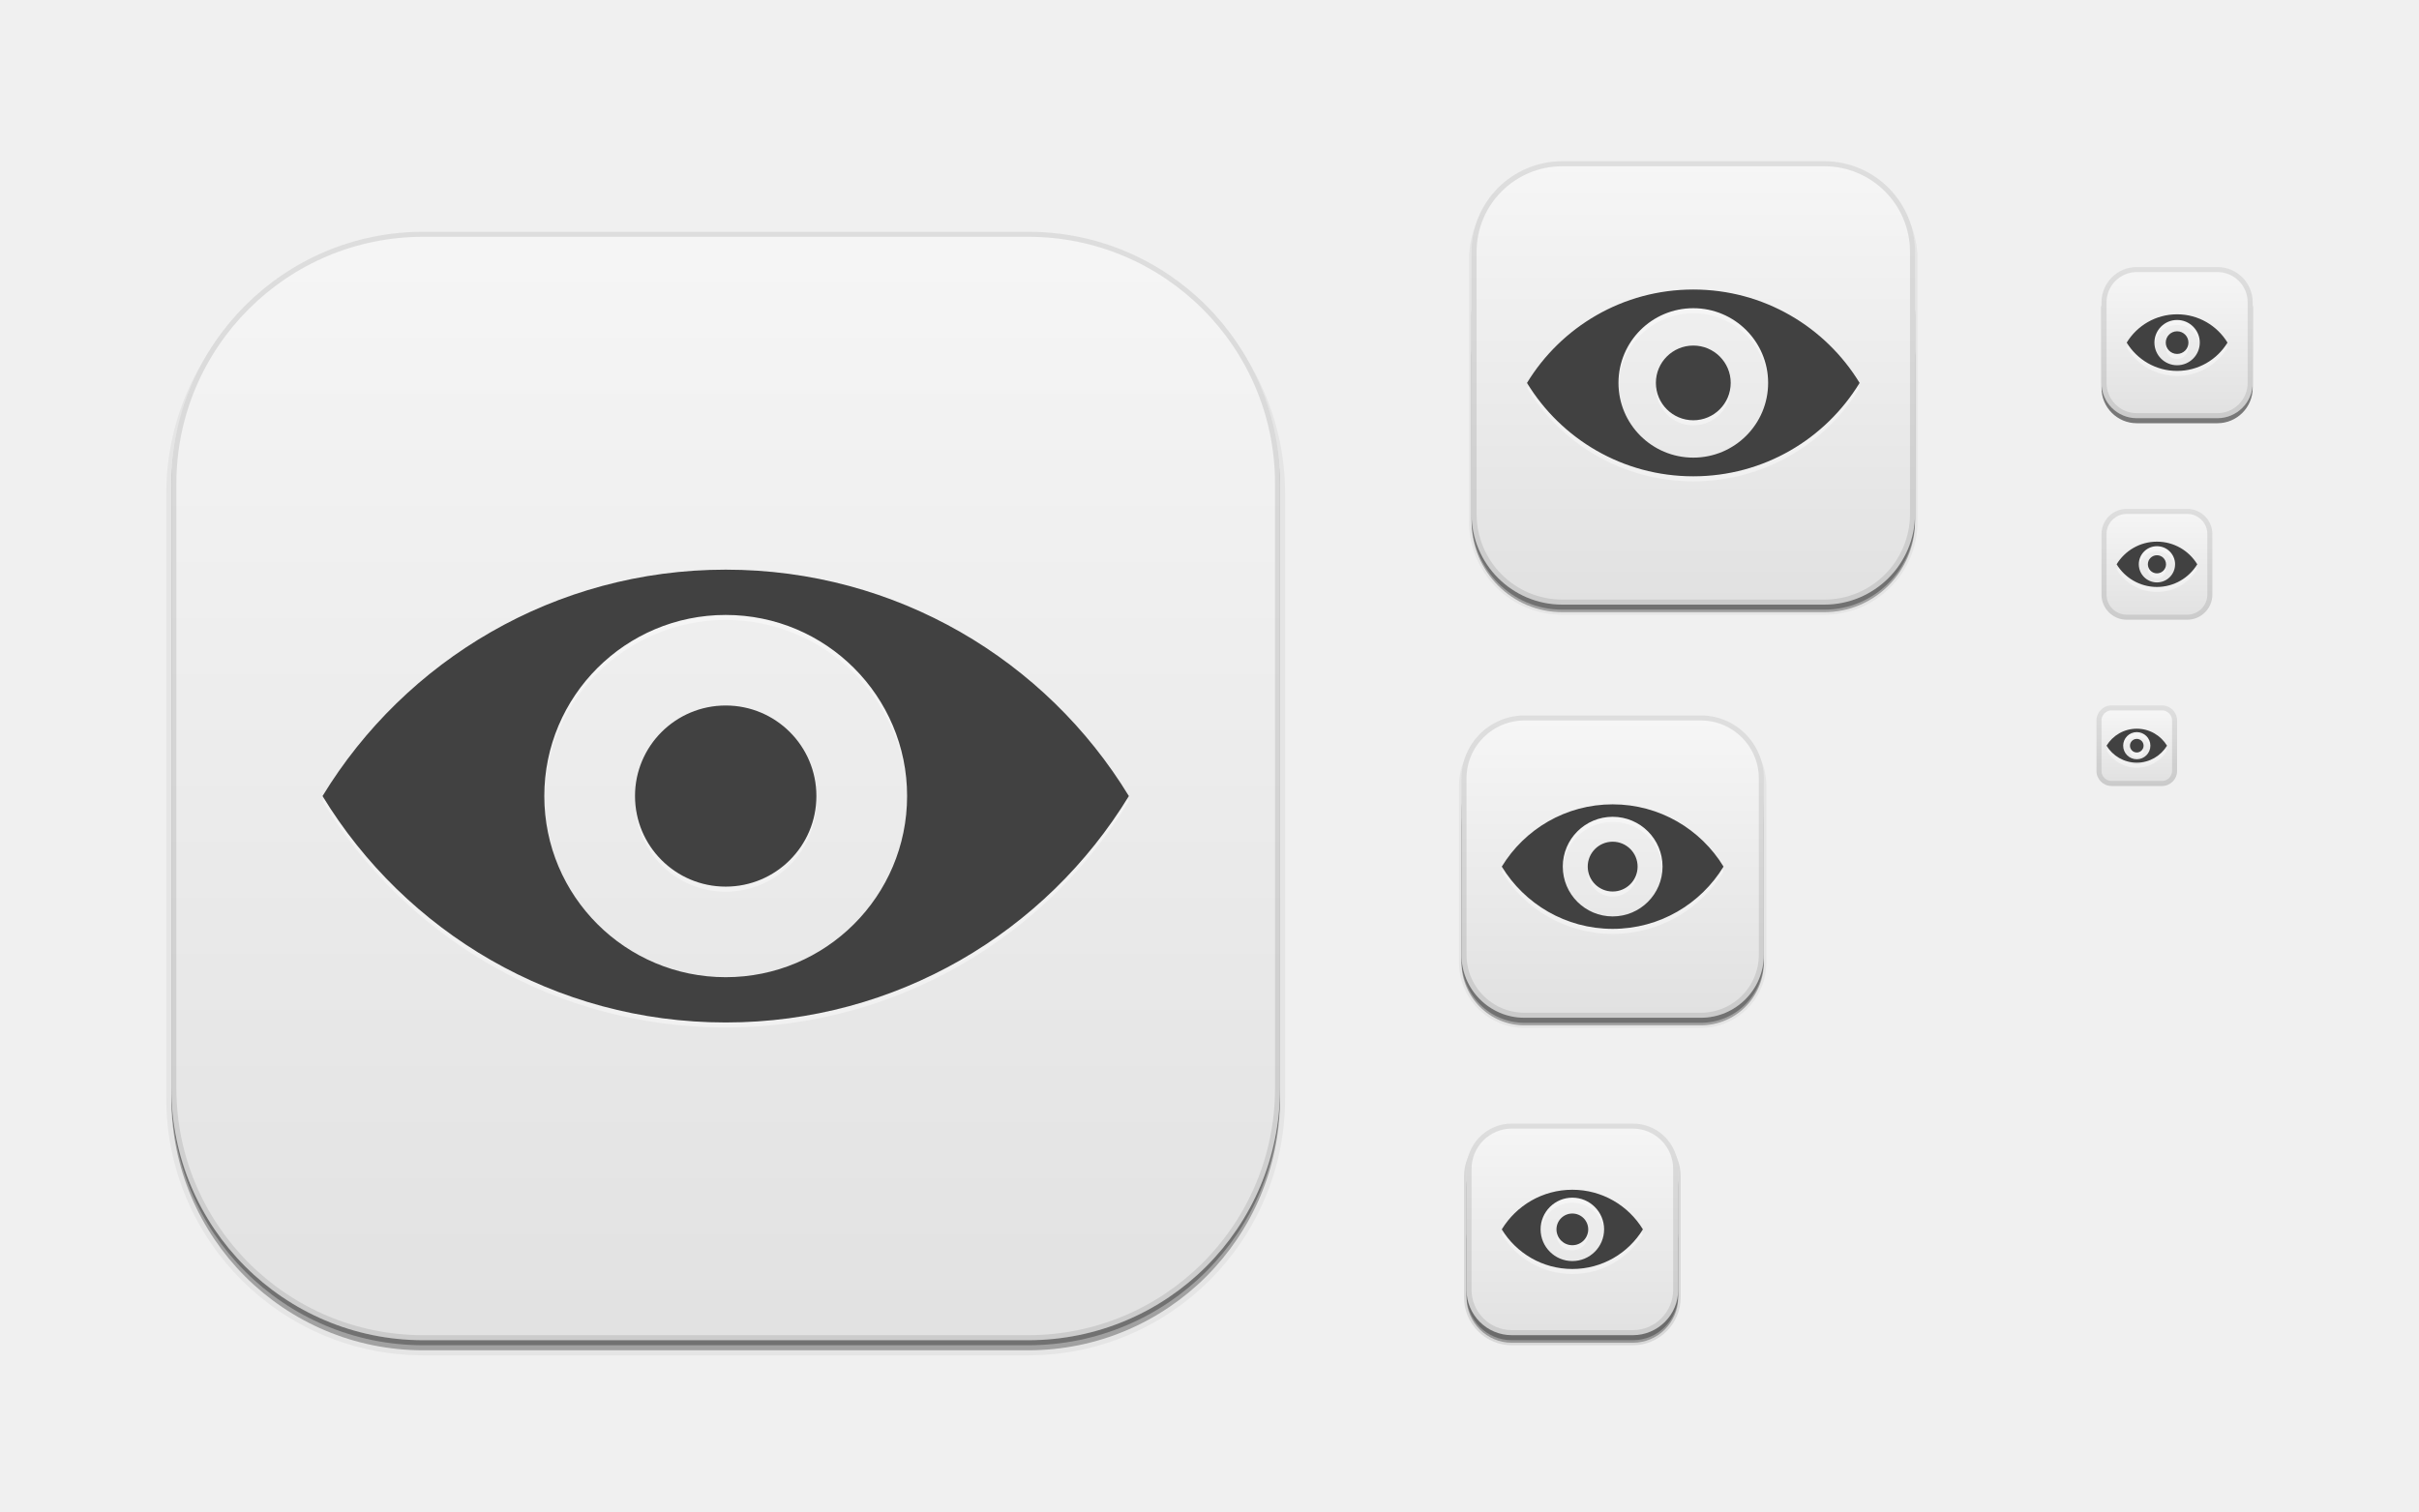
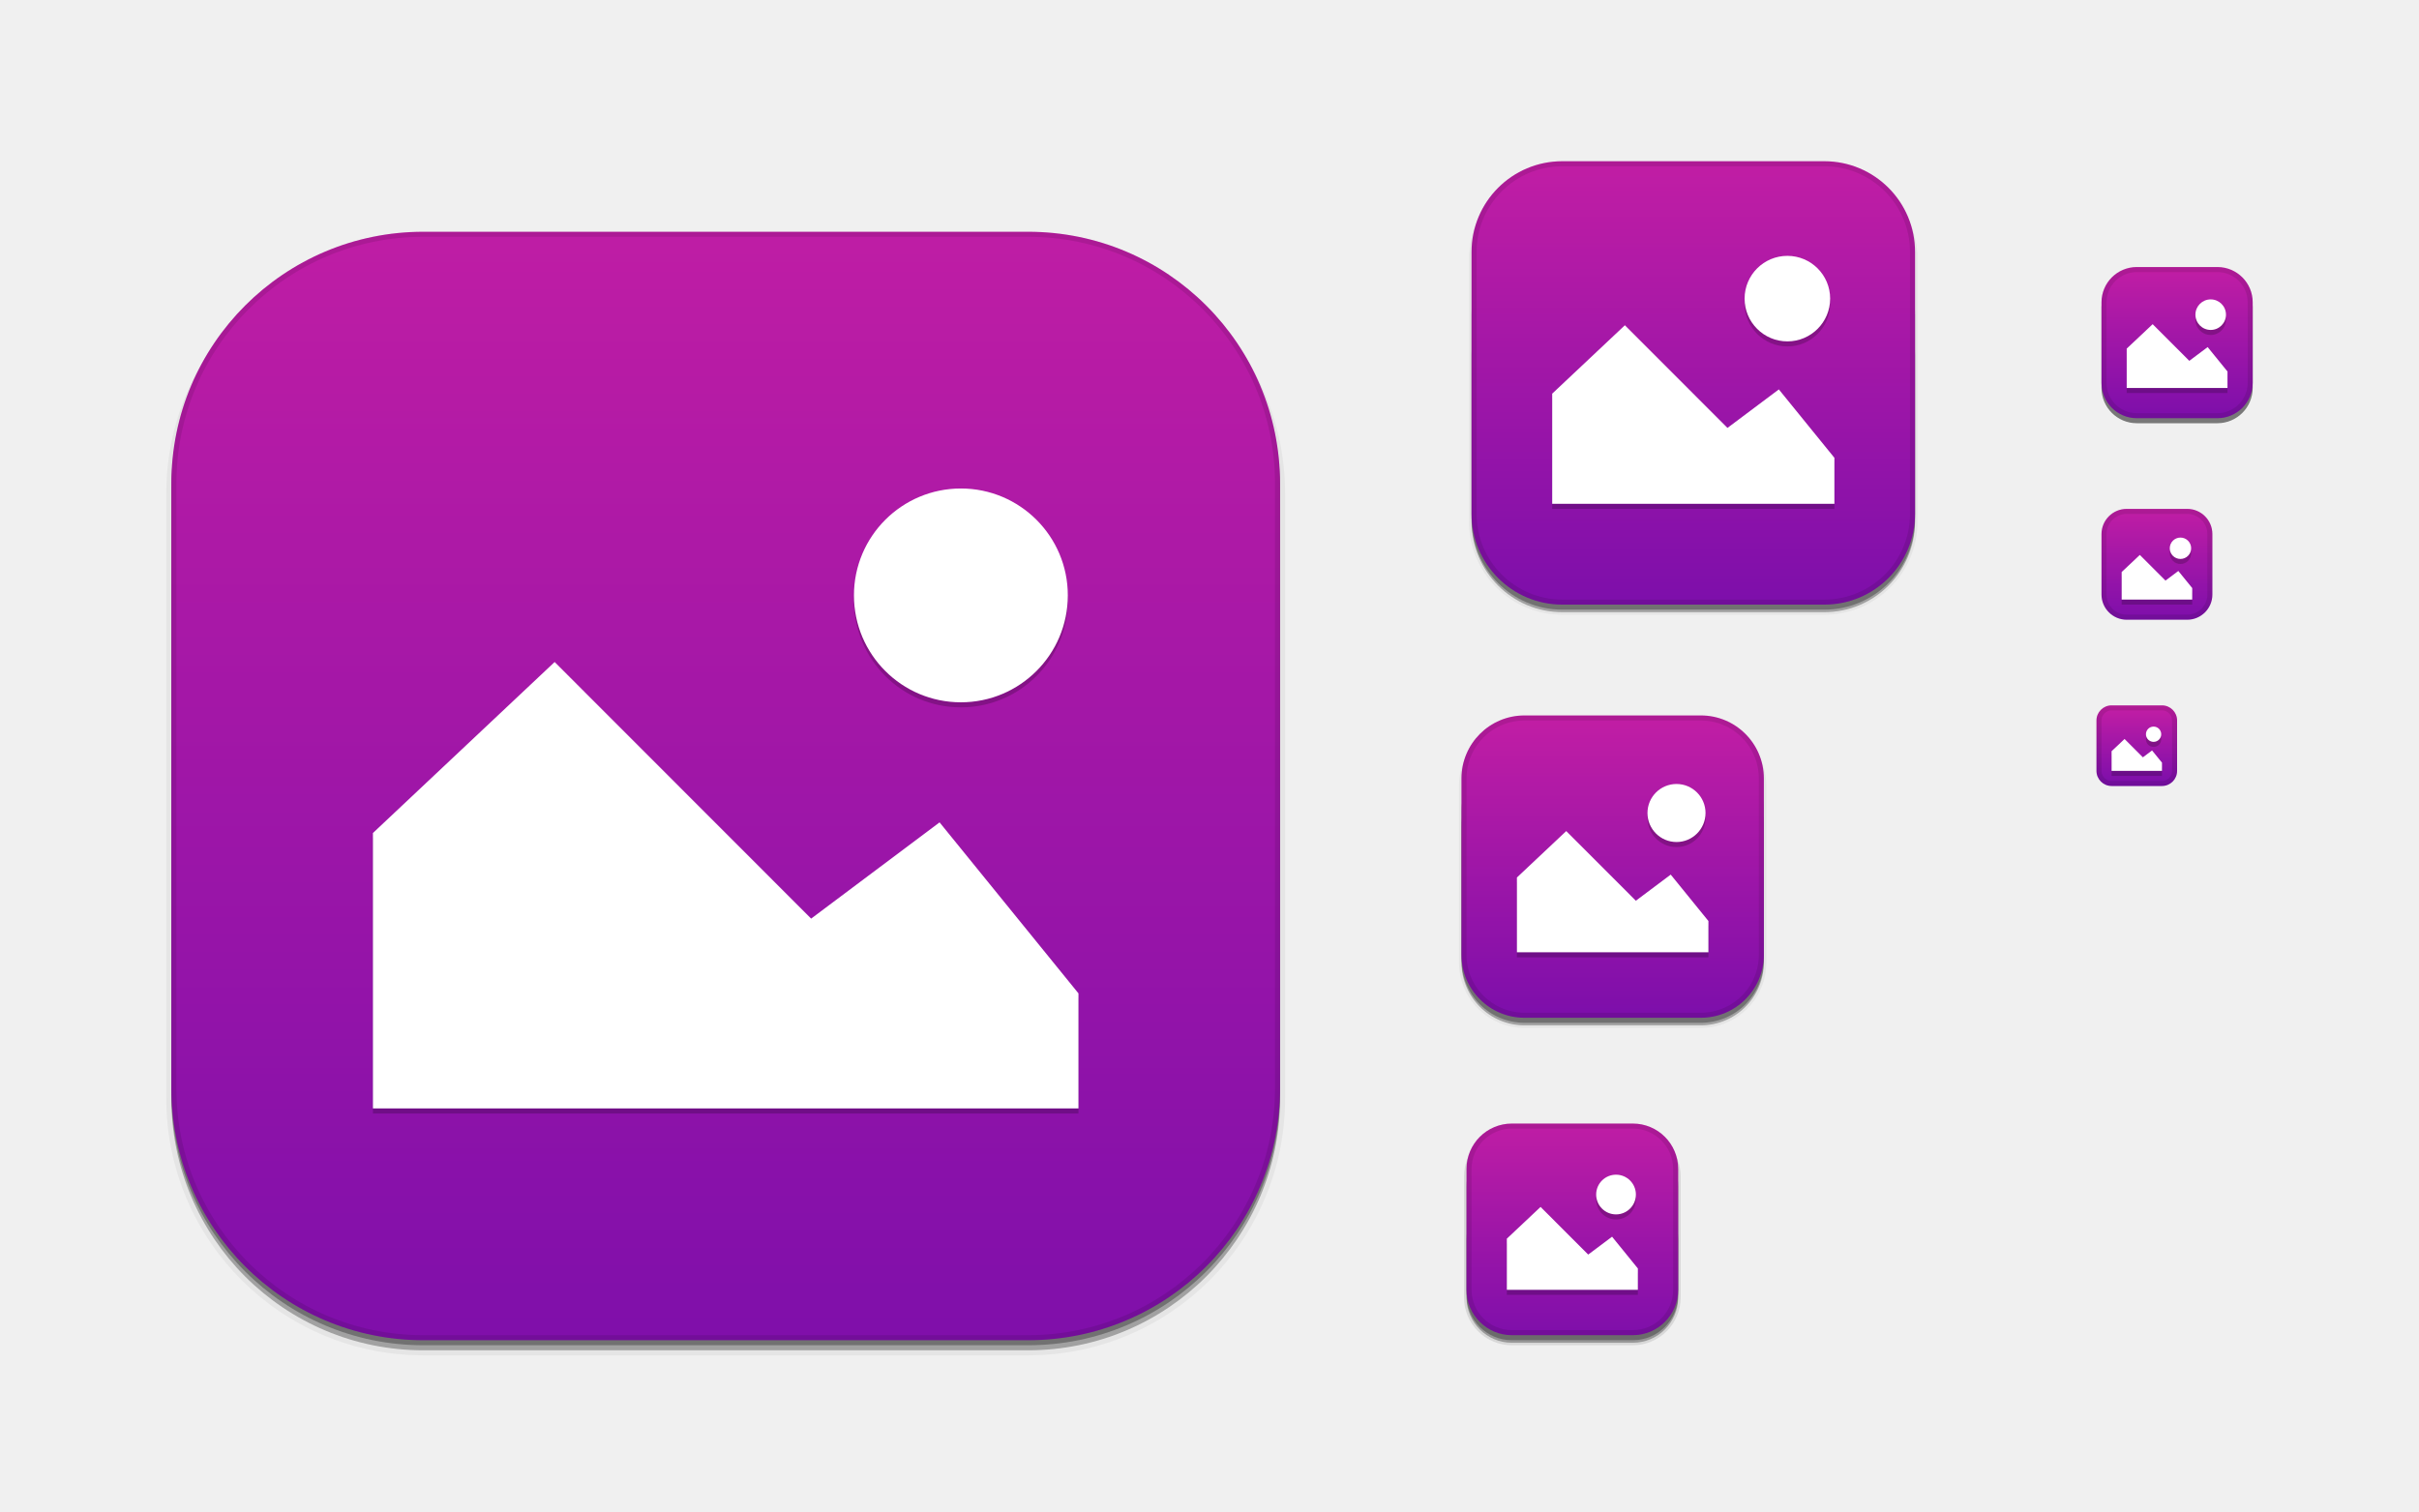
<svg xmlns="http://www.w3.org/2000/svg" xmlns:xlink="http://www.w3.org/1999/xlink" width="480" height="300" id="svg11300" version="1.0" style="display:inline;enable-background:new">
  <defs id="defs3">
    <linearGradient id="outerBackgroundGradient">
-       <stop style="stop-color:#e0e0e0;stop-opacity:1;" offset="0" id="stop3864-8-6" />
-       <stop style="stop-color:#f7f7f7;stop-opacity:1;" offset="1" id="stop3866-9-1" />
+       <stop style="stop-color:#7a0eab;stop-opacity:1;" offset="0" id="stop3864-8-6" />
+       <stop style="stop-color:#c41ea4;stop-opacity:1;" offset="1" id="stop3866-9-1" />
    </linearGradient>
    <linearGradient xlink:href="#outerBackgroundGradient" id="linearGradient4097" gradientUnits="userSpaceOnUse" x1="264" y1="280" x2="264" y2="40" gradientTransform="matrix(0.06666667,0,0,0.06666667,414.4,137.3333)" />
    <linearGradient xlink:href="#outerBackgroundGradient" id="linearGradient4101" gradientUnits="userSpaceOnUse" gradientTransform="matrix(0.0875,0,0,0.0875,414.9,97.5)" x1="286.857" y1="302.857" x2="286.857" y2="28.571" />
    <linearGradient xlink:href="#outerBackgroundGradient" id="linearGradient4153" gradientUnits="userSpaceOnUse" gradientTransform="matrix(0.1193182,0,0,0.1193182,414.1364,48.22727)" x1="283.81" y1="299.81" x2="283.81" y2="31.619" />
    <linearGradient xlink:href="#outerBackgroundGradient" id="linearGradient4869" gradientUnits="userSpaceOnUse" gradientTransform="matrix(0.175,0,0,-0.175,286.8,-216)" x1="281.143" y1="297.143" x2="281.143" y2="22.857" />
    <clipPath clipPathUnits="userSpaceOnUse" id="clipPath4891">
      <rect ry="9" y="223" x="307" height="42" width="42" id="rect4893" style="color:#bebebe;fill:url(#linearGradient4895);fill-opacity:1;fill-rule:nonzero;stroke:none;stroke-width:0;marker:none;visibility:visible;display:inline;overflow:visible;enable-background:accumulate" transform="matrix(0,1,-1,0,0,0)" />
    </clipPath>
    <linearGradient xlink:href="#outerBackgroundGradient" id="linearGradient4895" gradientUnits="userSpaceOnUse" gradientTransform="matrix(0.175,0,0,0.175,302.8,216)" x1="144" y1="280" x2="144" y2="40" />
    <clipPath clipPathUnits="userSpaceOnUse" id="clipPath4044">
      <rect ry="4" y="85" x="433" height="22" width="22" id="rect4046" style="color:#bebebe;fill:url(#linearGradient4048);fill-opacity:1;fill-rule:nonzero;stroke:none;stroke-width:0;marker:none;visibility:visible;display:inline;overflow:visible;enable-background:accumulate" />
    </clipPath>
    <linearGradient xlink:href="#outerBackgroundGradient" id="linearGradient4048" gradientUnits="userSpaceOnUse" gradientTransform="matrix(0.0875,0,0,0.0875,430.9,81.5)" x1="149.714" y1="291.429" x2="149.714" y2="40" />
    <clipPath clipPathUnits="userSpaceOnUse" id="clipPath4089">
      <rect style="color:#bebebe;fill:url(#linearGradient4093);fill-opacity:1;fill-rule:nonzero;stroke:none;stroke-width:0;marker:none;visibility:visible;display:inline;overflow:visible;enable-background:accumulate" id="rect4091" width="30" height="30" x="433" y="37" ry="6" />
    </clipPath>
    <linearGradient xlink:href="#outerBackgroundGradient" id="linearGradient4093" gradientUnits="userSpaceOnUse" gradientTransform="matrix(0.1193182,0,0,0.1193182,430.1364,32.22727)" x1="149.714" y1="291.429" x2="149.714" y2="40" />
    <clipPath clipPathUnits="userSpaceOnUse" id="clipPath3855">
      <rect style="color:#bebebe;fill:url(#linearGradient3859);fill-opacity:1;fill-rule:nonzero;stroke:none;stroke-width:0;marker:none;visibility:visible;display:inline;overflow:visible;enable-background:accumulate" id="rect3857" width="16" height="16" x="304" y="212" ry="3" transform="matrix(0,1,-1,0,0,0)" />
    </clipPath>
    <linearGradient xlink:href="#outerBackgroundGradient" id="linearGradient3859" gradientUnits="userSpaceOnUse" gradientTransform="matrix(0.06666667,0,0,0.06666667,302.4,209.3333)" x1="144" y1="280" x2="144" y2="40" />
    <clipPath clipPathUnits="userSpaceOnUse" id="clipPath3862">
      <rect ry="50" y="46" x="34" height="220" width="220" id="rect3864" style="color:#bebebe;fill:url(#linearGradient3866);fill-opacity:1;fill-rule:nonzero;stroke:none;stroke-width:0;marker:none;visibility:visible;display:inline;overflow:visible;enable-background:accumulate" />
    </clipPath>
    <linearGradient xlink:href="#outerBackgroundGradient" id="linearGradient3866" gradientUnits="userSpaceOnUse" gradientTransform="translate(0,-4)" x1="144" y1="280" x2="144" y2="40" />
    <linearGradient xlink:href="#outerBackgroundGradient" id="linearGradient3876" gradientUnits="userSpaceOnUse" gradientTransform="translate(0,-4)" x1="272" y1="288" x2="272" y2="32" />
    <clipPath clipPathUnits="userSpaceOnUse" id="clipPath4187">
      <rect ry="12.5" y="142" x="290" height="60" width="60" id="rect4189" style="color:#bebebe;fill:url(#linearGradient4191);fill-opacity:1;fill-rule:nonzero;stroke:none;stroke-width:0;marker:none;visibility:visible;display:inline;overflow:visible;enable-background:accumulate" />
    </clipPath>
    <linearGradient xlink:href="#outerBackgroundGradient" id="linearGradient4191" gradientUnits="userSpaceOnUse" x1="352" y1="204" x2="352" y2="140" />
    <linearGradient xlink:href="#outerBackgroundGradient" id="linearGradient4197" gradientUnits="userSpaceOnUse" x1="384" y1="124" x2="384" y2="28" />
    <linearGradient xlink:href="#outerBackgroundGradient" id="linearGradient4199" gradientUnits="userSpaceOnUse" x1="352" y1="204" x2="352" y2="140" />
    <clipPath clipPathUnits="userSpaceOnUse" id="clipPath4346">
      <rect style="color:#bebebe;fill:url(#linearGradient4350);fill-opacity:1;fill-rule:nonzero;stroke:none;stroke-width:0;marker:none;visibility:visible;display:inline;overflow:visible;enable-background:accumulate" id="rect4348" width="88" height="88" x="292" y="32" ry="18" />
    </clipPath>
    <linearGradient xlink:href="#outerBackgroundGradient" id="linearGradient4350" gradientUnits="userSpaceOnUse" x1="384" y1="124" x2="384" y2="28" />
    <clipPath clipPathUnits="userSpaceOnUse" id="clipPath3871">
      <rect ry="5" y="101" x="417" height="22" width="22" id="rect3873" style="color:#bebebe;fill:url(#linearGradient3875);fill-opacity:1;fill-rule:nonzero;stroke:none;stroke-width:0;marker:none;visibility:visible;display:inline;overflow:visible;enable-background:accumulate" />
    </clipPath>
    <linearGradient xlink:href="#outerBackgroundGradient" id="linearGradient3875" gradientUnits="userSpaceOnUse" gradientTransform="matrix(0.0875,0,0,0.0875,414.9,97.5)" x1="286.857" y1="302.857" x2="286.857" y2="28.571" />
    <clipPath clipPathUnits="userSpaceOnUse" id="clipPath3881">
      <rect style="color:#bebebe;fill:url(#linearGradient3885);fill-opacity:1;fill-rule:nonzero;stroke:none;stroke-width:0;marker:none;visibility:visible;display:inline;overflow:visible;enable-background:accumulate" id="rect3883" width="30" height="30" x="417" y="53" ry="7" />
    </clipPath>
    <linearGradient xlink:href="#outerBackgroundGradient" id="linearGradient3885" gradientUnits="userSpaceOnUse" gradientTransform="matrix(0.1193182,0,0,0.1193182,414.1364,48.22727)" x1="283.81" y1="299.81" x2="283.81" y2="31.619" />
  </defs>
  <g style="display:inline" id="layer1">
    <g style="display:none" id="layer7">
      <text y="19.745" xml:space="preserve" x="15.007" style="font-size:18px;font-style:normal;font-variant:normal;font-weight:normal;font-stretch:normal;fill:#000000;fill-opacity:1;stroke:none;display:inline;enable-background:new;font-family:DejaVu Sans;-inkscape-font-specification:DejaVu Sans" id="context">
        <tspan style="font-style:normal;font-variant:normal;font-weight:normal;font-stretch:normal;font-family:DejaVu Sans;-inkscape-font-specification:DejaVu Sans" y="19.745" x="15.007" id="tspan3933">apps</tspan>
      </text>
      <text y="19.745" xml:space="preserve" x="122.488" style="font-size:18px;font-style:normal;font-variant:normal;font-weight:bold;font-stretch:normal;text-align:start;line-height:125%;writing-mode:lr-tb;text-anchor:start;fill:#000000;fill-opacity:1;stroke:none;display:inline;enable-background:new;font-family:DejaVu Sans;-inkscape-font-specification:DejaVu Sans Bold" id="icon-name">
        <tspan style="font-size:18px;font-style:normal;font-variant:normal;font-weight:bold;font-stretch:normal;font-family:DejaVu Sans;-inkscape-font-specification:DejaVu Sans Bold" y="19.745" x="122.488" id="tspan3937">accessories-image-viewer</tspan>
      </text>
      <rect style="fill:#eeeeec;fill-opacity:1;fill-rule:nonzero;stroke:none;stroke-width:2;marker:none;visibility:visible;display:inline;overflow:visible;enable-background:accumulate" id="rect16x16" width="16" height="16" x="416" y="140" />
      <rect style="fill:#d4d4d4;fill-opacity:1;fill-rule:nonzero;stroke:none;stroke-width:2;marker:none;visibility:visible;display:inline;overflow:visible;enable-background:accumulate" id="rect24x24" width="24" height="24" x="416" y="100" />
      <rect style="fill:#eeeeec;fill-opacity:1;fill-rule:nonzero;stroke:none;stroke-width:2;marker:none;visibility:visible;display:inline;overflow:visible;enable-background:accumulate" id="rect32x32" width="32" height="32" x="416" y="52" />
      <rect y="101" x="417" height="22" width="22" id="rect22x22" style="fill:#eeeeec;fill-opacity:1;fill-rule:nonzero;stroke:none;stroke-width:2;marker:none;visibility:visible;display:inline;overflow:visible;enable-background:accumulate" />
      <rect y="220" x="288" height="48" width="48" id="rect48x48" style="fill:#eeeeec;fill-opacity:1;fill-rule:nonzero;stroke:none;stroke-width:2;marker:none;visibility:visible;display:inline;overflow:visible;enable-background:accumulate" />
      <rect style="fill:#eeeeec;fill-opacity:1;fill-rule:nonzero;stroke:none;stroke-width:2;marker:none;visibility:visible;display:inline;overflow:visible;enable-background:accumulate" id="rect256x256" width="256" height="256" x="16" y="28" />
      <rect style="fill:#eeeeec;fill-opacity:1;fill-rule:nonzero;stroke:none;stroke-width:2;marker:none;visibility:visible;display:inline;overflow:visible;enable-background:accumulate" id="rect64x64" width="64" height="64" x="288" y="140" />
      <rect style="fill:#eeeeec;fill-opacity:1;fill-rule:nonzero;stroke:none;stroke-width:2;marker:none;visibility:visible;display:inline;overflow:visible;enable-background:accumulate" id="rect96x96" width="96" height="96" x="288" y="28" />
    </g>
    <g id="layer4" style="display:inline">
      <rect style="opacity:0.1;color:#bebebe;fill:#000000;fill-opacity:1;stroke:#000000;stroke-width:1;stroke-miterlimit:4;stroke-opacity:1;stroke-dasharray:none;marker:none;visibility:visible;display:inline;overflow:visible;enable-background:accumulate" id="rect4156" width="42" height="42" x="-266.5" y="291" ry="9" transform="matrix(0,-1,1,0,0,0)" />
      <rect transform="matrix(0,-1,1,0,0,0)" ry="9" y="291" x="-266.5" height="42" width="40" id="rect4183" style="opacity:0.3;color:#bebebe;fill:#000000;fill-opacity:1;stroke:none;stroke-width:1;marker:none;visibility:visible;display:inline;overflow:visible;enable-background:accumulate" />
      <rect ry="9" y="237" x="291" height="29" width="42" id="rect4144" style="opacity:0.3;color:#bebebe;fill:#000000;fill-opacity:1;fill-rule:nonzero;stroke:none;stroke-width:0;marker:none;visibility:visible;display:inline;overflow:visible;enable-background:accumulate" />
      <rect style="opacity:0.05;color:#bebebe;fill:#000000;fill-opacity:1;fill-rule:nonzero;stroke:#000000;stroke-width:1;stroke-miterlimit:4;stroke-opacity:1;stroke-dasharray:none;marker:none;visibility:visible;display:inline;overflow:visible;enable-background:accumulate" id="rect4340" width="88" height="88" x="292" y="33.5" ry="18" />
      <rect ry="18" y="52.5" x="292" height="69" width="88" id="rect4338" style="opacity:0.3;color:#bebebe;fill:#000000;fill-opacity:1;fill-rule:nonzero;stroke:none;stroke-width:0;marker:none;visibility:visible;display:inline;overflow:visible;enable-background:accumulate" />
      <rect style="opacity:0.3;color:#bebebe;fill:#000000;fill-opacity:1;fill-rule:nonzero;stroke:none;stroke-width:0;marker:none;visibility:visible;display:inline;overflow:visible;enable-background:accumulate" id="rect4335" width="88" height="76.5" x="292" y="44.5" ry="18" />
      <rect style="opacity:0.05;color:#bebebe;fill:#000000;fill-opacity:1;fill-rule:nonzero;stroke:#000000;stroke-width:1;stroke-miterlimit:4;stroke-opacity:1;stroke-dasharray:none;marker:none;visibility:visible;display:inline;overflow:visible;enable-background:accumulate" id="rect4214" width="60" height="60" x="290" y="143.5" ry="12.5" />
      <rect ry="12.5" y="151.5" x="290" height="52" width="60" id="rect4206" style="opacity:0.3;color:#bebebe;fill:#000000;fill-opacity:1;fill-rule:nonzero;stroke:none;stroke-width:0;marker:none;visibility:visible;display:inline;overflow:visible;enable-background:accumulate" />
      <rect style="opacity:0.3;color:#bebebe;fill:#000000;fill-opacity:1;fill-rule:nonzero;stroke:none;stroke-width:0;marker:none;visibility:visible;display:inline;overflow:visible;enable-background:accumulate" id="rect4212" width="60" height="54.5" x="290" y="148.5" ry="12.5" />
      <rect style="opacity:0.5;color:#bebebe;fill:#000000;fill-opacity:1;fill-rule:nonzero;stroke:none;stroke-width:0;marker:none;visibility:visible;display:inline;overflow:visible;enable-background:accumulate" id="rect4058" width="30" height="30" x="417" y="54" ry="7" />
      <rect ry="50" y="48" x="34" height="220" width="220" id="rect3872" style="opacity:0.05;color:#bebebe;fill:#000000;fill-opacity:1;fill-rule:nonzero;stroke:#000000;stroke-width:2;stroke-miterlimit:4;stroke-opacity:1;stroke-dasharray:none;marker:none;visibility:visible;display:inline;overflow:visible;enable-background:accumulate" />
      <rect style="opacity:0.3;color:#bebebe;fill:#000000;fill-opacity:1;fill-rule:nonzero;stroke:none;stroke-width:0;marker:none;visibility:visible;display:inline;overflow:visible;enable-background:accumulate" id="rect3870" width="220" height="220" x="34" y="48" ry="50" />
      <rect ry="50" y="47" x="34" height="220" width="220" id="rect3868" style="opacity:0.3;color:#bebebe;fill:#000000;fill-opacity:1;fill-rule:nonzero;stroke:none;stroke-width:0;marker:none;visibility:visible;display:inline;overflow:visible;enable-background:accumulate" />
    </g>
    <g id="layer2" style="display:inline">
      <rect style="color:#bebebe;fill:url(#linearGradient3876);fill-opacity:1;fill-rule:nonzero;stroke:none;stroke-width:0;marker:none;visibility:visible;display:inline;overflow:visible;enable-background:accumulate" id="rect4040" width="220" height="220" x="34" y="46" ry="50" />
      <rect ry="3" y="140" x="416" height="16" width="16" id="rect4095" style="color:#bebebe;fill:url(#linearGradient4097);fill-opacity:1;fill-rule:nonzero;stroke:none;stroke-width:0;marker:none;visibility:visible;display:inline;overflow:visible;enable-background:accumulate" />
      <rect style="color:#bebebe;fill:url(#linearGradient4101);fill-opacity:1;fill-rule:nonzero;stroke:none;stroke-width:0;marker:none;visibility:visible;display:inline;overflow:visible;enable-background:accumulate" id="rect4099" width="22" height="22" x="417" y="101" ry="5" />
      <rect ry="7" y="53" x="417" height="30" width="30" id="rect4151" style="color:#bebebe;fill:url(#linearGradient4153);fill-opacity:1;fill-rule:nonzero;stroke:none;stroke-width:0;marker:none;visibility:visible;display:inline;overflow:visible;enable-background:accumulate" />
      <rect style="color:#bebebe;fill:url(#linearGradient4869);fill-opacity:1;fill-rule:nonzero;stroke:none;stroke-width:0;marker:none;visibility:visible;display:inline;overflow:visible;enable-background:accumulate" id="rect4783" width="42" height="42" x="291" y="-265" ry="9" transform="scale(1,-1)" />
      <rect ry="18" y="32" x="292" height="88" width="88" id="rect4511" style="color:#bebebe;fill:url(#linearGradient4197);fill-opacity:1;fill-rule:nonzero;stroke:none;stroke-width:0;marker:none;visibility:visible;display:inline;overflow:visible;enable-background:accumulate" />
      <rect style="color:#bebebe;fill:url(#linearGradient4199);fill-opacity:1;fill-rule:nonzero;stroke:none;stroke-width:0;marker:none;visibility:visible;display:inline;overflow:visible;enable-background:accumulate" id="rect4515" width="60" height="60" x="290" y="142" ry="12.5" />
    </g>
    <g id="layer6" style="display:inline">
-       <path id="path3869" d="m 144,114.064 c -33.895,0 -63.58,17.987 -80,44.936 16.42,26.949 46.105,44.936 80,44.936 33.895,0 63.58,-17.987 80,-44.936 -16.42,-26.949 -46.105,-44.936 -80,-44.936 z m 0,8.987 c 19.878,0 35.993,16.095 35.993,35.949 0,19.854 -16.115,35.949 -35.993,35.949 -19.878,0 -35.993,-16.095 -35.993,-35.949 0,-19.854 16.115,-35.949 35.993,-35.949 z m 0,17.974 c -9.939,0 -17.996,8.047 -17.996,17.974 0,9.927 8.057,17.974 17.996,17.974 9.939,0 17.996,-8.047 17.996,-17.974 0,-9.927 -8.057,-17.974 -17.996,-17.974 z" style="opacity:0.4;color:#bebebe;fill:#ffffff;fill-opacity:1;fill-rule:nonzero;stroke:none;stroke-width:0.232;marker:none;visibility:visible;display:inline;overflow:visible;enable-background:accumulate" />
-       <path style="opacity:0.4;color:#bebebe;fill:#ffffff;fill-opacity:1;fill-rule:nonzero;stroke:none;stroke-width:0.232;marker:none;visibility:visible;display:inline;overflow:visible;enable-background:accumulate" d="m 336,58.464 c -13.982,0 -26.227,7.42 -33,18.536 6.773,11.117 19.018,18.536 33,18.536 13.982,0 26.227,-7.42 33,-18.536 -6.773,-11.117 -19.018,-18.536 -33,-18.536 z m 0,3.707 c 8.2,0 14.847,6.639 14.847,14.829 0,8.19 -6.647,14.829 -14.847,14.829 -8.2,0 -14.847,-6.639 -14.847,-14.829 0,-8.19 6.647,-14.829 14.847,-14.829 z m 0,7.414 c -4.1,0 -7.424,3.32 -7.424,7.414 0,4.095 3.324,7.414 7.424,7.414 4.1,0 7.424,-3.32 7.424,-7.414 0,-4.095 -3.324,-7.414 -7.424,-7.414 z" id="path3871" />
-       <path id="path3873" d="m 320,160.643 c -9.321,0 -17.485,4.946 -22,12.357 4.515,7.411 12.679,12.357 22,12.357 9.321,0 17.485,-4.946 22,-12.357 -4.515,-7.411 -12.679,-12.357 -22,-12.357 z m 0,2.471 c 5.467,0 9.898,4.426 9.898,9.886 0,5.46 -4.432,9.886 -9.898,9.886 -5.467,0 -9.898,-4.426 -9.898,-9.886 0,-5.46 4.432,-9.886 9.898,-9.886 z m 0,4.943 c -2.733,0 -4.949,2.213 -4.949,4.943 0,2.73 2.216,4.943 4.949,4.943 2.733,0 4.949,-2.213 4.949,-4.943 0,-2.73 -2.216,-4.943 -4.949,-4.943 z" style="opacity:0.4;color:#bebebe;fill:#ffffff;fill-opacity:1;fill-rule:nonzero;stroke:none;stroke-width:0.232;marker:none;visibility:visible;display:inline;overflow:visible;enable-background:accumulate" />
-       <path style="opacity:0.4;color:#bebebe;fill:#ffffff;fill-opacity:1;fill-rule:nonzero;stroke:none;stroke-width:0.232;marker:none;visibility:visible;display:inline;overflow:visible;enable-background:accumulate" d="m 312,237.136 c -5.932,0 -11.127,3.148 -14,7.864 2.873,4.716 8.068,7.864 14,7.864 5.932,0 11.127,-3.148 14,-7.864 -2.873,-4.716 -8.068,-7.864 -14,-7.864 z m 0,1.573 c 3.479,0 6.299,2.817 6.299,6.291 0,3.474 -2.82,6.291 -6.299,6.291 -3.479,0 -6.299,-2.817 -6.299,-6.291 0,-3.474 2.82,-6.291 6.299,-6.291 z m 0,3.146 c -1.739,0 -3.149,1.408 -3.149,3.146 0,1.737 1.41,3.146 3.149,3.146 1.739,0 3.149,-1.408 3.149,-3.146 0,-1.737 -1.41,-3.146 -3.149,-3.146 z" id="path3875" />
-       <path id="path3877" d="m 432,63.383 c -4.237,0 -7.948,2.248 -10,5.617 2.052,3.369 5.763,5.617 10,5.617 4.237,0 7.948,-2.248 10,-5.617 -2.052,-3.369 -5.763,-5.617 -10,-5.617 z m 0,1.123 c 2.485,0 4.499,2.012 4.499,4.494 0,2.482 -2.014,4.494 -4.499,4.494 -2.485,0 -4.499,-2.012 -4.499,-4.494 0,-2.482 2.014,-4.494 4.499,-4.494 z m 0,2.247 c -1.242,0 -2.25,1.006 -2.25,2.247 0,1.241 1.007,2.247 2.25,2.247 1.242,0 2.25,-1.006 2.25,-2.247 0,-1.241 -1.007,-2.247 -2.25,-2.247 z" style="opacity:0.4;color:#bebebe;fill:#ffffff;fill-opacity:1;fill-rule:nonzero;stroke:none;stroke-width:0.232;marker:none;visibility:visible;display:inline;overflow:visible;enable-background:accumulate" />
-       <path style="opacity:0.4;color:#bebebe;fill:#ffffff;fill-opacity:1;fill-rule:nonzero;stroke:none;stroke-width:0.232;marker:none;visibility:visible;display:inline;overflow:visible;enable-background:accumulate" d="m 428,108.507 c -3.389,0 -6.358,1.799 -8,4.494 1.642,2.695 4.611,4.494 8,4.494 3.389,0 6.358,-1.799 8,-4.494 -1.642,-2.695 -4.611,-4.494 -8,-4.494 z m 0,0.899 c 1.988,0 3.599,1.609 3.599,3.595 0,1.985 -1.611,3.595 -3.599,3.595 -1.988,0 -3.599,-1.609 -3.599,-3.595 0,-1.985 1.611,-3.595 3.599,-3.595 z m 0,1.797 c -0.994,0 -1.8,0.805 -1.8,1.797 0,0.993 0.806,1.797 1.8,1.797 0.994,0 1.8,-0.805 1.8,-1.797 0,-0.993 -0.806,-1.797 -1.8,-1.797 z" id="path3879" />
-       <path id="path3881" d="m 424,145.63 c -2.542,0 -4.769,1.349 -6,3.37 1.231,2.021 3.458,3.37 6,3.37 2.542,0 4.769,-1.349 6,-3.37 -1.231,-2.021 -3.458,-3.37 -6,-3.37 z m 0,0.674 c 1.491,0 2.699,1.207 2.699,2.696 0,1.489 -1.209,2.696 -2.699,2.696 -1.491,0 -2.699,-1.207 -2.699,-2.696 0,-1.489 1.209,-2.696 2.699,-2.696 z m 0,1.348 c -0.745,0 -1.35,0.604 -1.35,1.348 0,0.745 0.604,1.348 1.35,1.348 0.745,0 1.35,-0.604 1.35,-1.348 0,-0.745 -0.604,-1.348 -1.35,-1.348 z" style="opacity:0.4;color:#bebebe;fill:#ffffff;fill-opacity:1;fill-rule:nonzero;stroke:none;stroke-width:0.232;marker:none;visibility:visible;display:inline;overflow:visible;enable-background:accumulate" />
-       <path style="color:#bebebe;fill:#414141;fill-opacity:1;fill-rule:nonzero;stroke:none;stroke-width:0.232;marker:none;visibility:visible;display:inline;overflow:visible;enable-background:accumulate" d="m 144,113.064 c -33.895,0 -63.58,17.987 -80,44.936 16.42,26.949 46.105,44.936 80,44.936 33.895,0 63.58,-17.987 80,-44.936 -16.42,-26.949 -46.105,-44.936 -80,-44.936 z m 0,8.987 c 19.878,0 35.993,16.095 35.993,35.949 0,19.854 -16.115,35.949 -35.993,35.949 -19.878,0 -35.993,-16.095 -35.993,-35.949 0,-19.854 16.115,-35.949 35.993,-35.949 z m 0,17.974 c -9.939,0 -17.996,8.047 -17.996,17.974 0,9.927 8.057,17.974 17.996,17.974 9.939,0 17.996,-8.047 17.996,-17.974 0,-9.927 -8.057,-17.974 -17.996,-17.974 z" id="path4216" />
-       <path id="path3841" d="m 336,57.464 c -13.982,0 -26.227,7.42 -33,18.536 6.773,11.117 19.018,18.536 33,18.536 13.982,0 26.227,-7.42 33,-18.536 -6.773,-11.117 -19.018,-18.536 -33,-18.536 z m 0,3.707 c 8.2,0 14.847,6.639 14.847,14.829 0,8.19 -6.647,14.829 -14.847,14.829 -8.2,0 -14.847,-6.639 -14.847,-14.829 0,-8.19 6.647,-14.829 14.847,-14.829 z m 0,7.414 c -4.1,0 -7.424,3.32 -7.424,7.414 0,4.095 3.324,7.414 7.424,7.414 4.1,0 7.424,-3.32 7.424,-7.414 0,-4.095 -3.324,-7.414 -7.424,-7.414 z" style="color:#bebebe;fill:#414141;fill-opacity:1;fill-rule:nonzero;stroke:none;stroke-width:0.232;marker:none;visibility:visible;display:inline;overflow:visible;enable-background:accumulate" />
-       <path style="color:#bebebe;fill:#414141;fill-opacity:1;fill-rule:nonzero;stroke:none;stroke-width:0.232;marker:none;visibility:visible;display:inline;overflow:visible;enable-background:accumulate" d="m 320,159.643 c -9.321,0 -17.485,4.946 -22,12.357 4.515,7.411 12.679,12.357 22,12.357 9.321,0 17.485,-4.946 22,-12.357 -4.515,-7.411 -12.679,-12.357 -22,-12.357 z m 0,2.471 c 5.467,0 9.898,4.426 9.898,9.886 0,5.46 -4.432,9.886 -9.898,9.886 -5.467,0 -9.898,-4.426 -9.898,-9.886 0,-5.46 4.432,-9.886 9.898,-9.886 z m 0,4.943 c -2.733,0 -4.949,2.213 -4.949,4.943 0,2.73 2.216,4.943 4.949,4.943 2.733,0 4.949,-2.213 4.949,-4.943 0,-2.73 -2.216,-4.943 -4.949,-4.943 z" id="path3843" />
-       <path id="path3845" d="m 312,236.136 c -5.932,0 -11.127,3.148 -14,7.864 2.873,4.716 8.068,7.864 14,7.864 5.932,0 11.127,-3.148 14,-7.864 -2.873,-4.716 -8.068,-7.864 -14,-7.864 z m 0,1.573 c 3.479,0 6.299,2.817 6.299,6.291 0,3.474 -2.82,6.291 -6.299,6.291 -3.479,0 -6.299,-2.817 -6.299,-6.291 0,-3.474 2.82,-6.291 6.299,-6.291 z m 0,3.146 c -1.739,0 -3.149,1.408 -3.149,3.146 0,1.737 1.41,3.146 3.149,3.146 1.739,0 3.149,-1.408 3.149,-3.146 0,-1.737 -1.41,-3.146 -3.149,-3.146 z" style="color:#bebebe;fill:#414141;fill-opacity:1;fill-rule:nonzero;stroke:none;stroke-width:0.232;marker:none;visibility:visible;display:inline;overflow:visible;enable-background:accumulate" />
-       <path style="color:#bebebe;fill:#414141;fill-opacity:1;fill-rule:nonzero;stroke:none;stroke-width:0.232;marker:none;visibility:visible;display:inline;overflow:visible;enable-background:accumulate" d="m 432,62.383 c -4.237,0 -7.948,2.248 -10,5.617 2.052,3.369 5.763,5.617 10,5.617 4.237,0 7.948,-2.248 10,-5.617 -2.052,-3.369 -5.763,-5.617 -10,-5.617 z m 0,1.123 c 2.485,0 4.499,2.012 4.499,4.494 0,2.482 -2.014,4.494 -4.499,4.494 -2.485,0 -4.499,-2.012 -4.499,-4.494 0,-2.482 2.014,-4.494 4.499,-4.494 z m 0,2.247 c -1.242,0 -2.25,1.006 -2.25,2.247 0,1.241 1.007,2.247 2.25,2.247 1.242,0 2.25,-1.006 2.25,-2.247 0,-1.241 -1.007,-2.247 -2.25,-2.247 z" id="path3847" />
-       <path id="path3849" d="m 428,107.506 c -3.389,0 -6.358,1.799 -8,4.494 1.642,2.695 4.611,4.494 8,4.494 3.389,0 6.358,-1.799 8,-4.494 -1.642,-2.695 -4.611,-4.494 -8,-4.494 z m 0,0.899 c 1.988,0 3.599,1.609 3.599,3.595 0,1.985 -1.611,3.595 -3.599,3.595 -1.988,0 -3.599,-1.609 -3.599,-3.595 0,-1.985 1.611,-3.595 3.599,-3.595 z m 0,1.797 c -0.994,0 -1.8,0.805 -1.8,1.797 0,0.993 0.806,1.797 1.8,1.797 0.994,0 1.8,-0.805 1.8,-1.797 0,-0.993 -0.806,-1.797 -1.8,-1.797 z" style="color:#bebebe;fill:#414141;fill-opacity:1;fill-rule:nonzero;stroke:none;stroke-width:0.232;marker:none;visibility:visible;display:inline;overflow:visible;enable-background:accumulate" />
-       <path style="color:#bebebe;fill:#414141;fill-opacity:1;fill-rule:nonzero;stroke:none;stroke-width:0.232;marker:none;visibility:visible;display:inline;overflow:visible;enable-background:accumulate" d="m 424,144.63 c -2.542,0 -4.769,1.349 -6,3.37 1.231,2.021 3.458,3.37 6,3.37 2.542,0 4.769,-1.349 6,-3.37 -1.231,-2.021 -3.458,-3.37 -6,-3.37 z m 0,0.674 c 1.491,0 2.699,1.207 2.699,2.696 0,1.489 -1.209,2.696 -2.699,2.696 -1.491,0 -2.699,-1.207 -2.699,-2.696 0,-1.489 1.209,-2.696 2.699,-2.696 z m 0,1.348 c -0.745,0 -1.35,0.604 -1.35,1.348 0,0.745 0.604,1.348 1.35,1.348 0.745,0 1.35,-0.604 1.35,-1.348 0,-0.745 -0.604,-1.348 -1.35,-1.348 z" id="path3851" />
+       <path style="opacity:0.2;fill:#000000;fill-opacity:1;stroke:none;display:inline;enable-background:new" d="m 190.667,97.953 c -11.715,0 -21.219,9.504 -21.219,21.219 0,11.715 9.504,21.219 21.219,21.219 11.715,0 21.219,-9.504 21.219,-21.219 0,-11.715 -9.504,-21.219 -21.219,-21.219 z M 110.057,132.391 74,166.334 74,221 l 140,0 0,-22.838 -27.562,-33.943 -25.484,19.104 z" id="path3867" />
+       <path id="path3869" d="m 354.667,51.781 c -4.686,0 -8.488,3.801 -8.488,8.488 0,4.686 3.801,8.488 8.488,8.488 4.686,0 8.488,-3.801 8.488,-8.488 0,-4.686 -3.801,-8.488 -8.488,-8.488 z M 322.423,65.556 308,79.133 308,101 l 56,0 0,-9.135 -11.025,-13.577 -10.194,7.642 z" style="opacity:0.2;fill:#000000;fill-opacity:1;stroke:none;display:inline;enable-background:new" />
+       <path style="opacity:0.2;fill:#000000;fill-opacity:1;stroke:none;display:inline;enable-background:new" d="m 332.667,156.602 c -3.18,0 -5.759,2.58 -5.759,5.759 0,3.18 2.58,5.759 5.759,5.759 3.18,0 5.759,-2.58 5.759,-5.759 0,-3.18 -2.58,-5.759 -5.759,-5.759 z M 310.787,165.949 301,175.162 301,190 l 38,0 0,-6.199 -7.481,-9.213 -6.917,5.185 z" id="path3871" />
+       <path id="path3873" d="m 320.667,234.148 c -2.176,0 -3.941,1.765 -3.941,3.941 0,2.176 1.765,3.941 3.941,3.941 2.176,0 3.941,-1.765 3.941,-3.941 0,-2.176 -1.765,-3.941 -3.941,-3.941 z M 305.696,240.544 299,246.848 299,257 l 26,0 0,-4.241 -5.119,-6.304 -4.733,3.548 z" style="opacity:0.2;fill:#000000;fill-opacity:1;stroke:none;display:inline;enable-background:new" />
+       <path style="opacity:0.2;fill:#000000;fill-opacity:1;stroke:none;display:inline;enable-background:new" d="m 438.667,60.422 c -1.674,0 -3.031,1.358 -3.031,3.031 0,1.674 1.358,3.031 3.031,3.031 1.674,0 3.031,-1.358 3.031,-3.031 0,-1.674 -1.358,-3.031 -3.031,-3.031 z M 427.151,65.342 422,70.191 422,78 l 20,0 0,-3.263 -3.938,-4.849 -3.641,2.729 z" id="path3875" />
+       <path id="path3877" d="m 432.667,107.695 c -1.171,0 -2.122,0.95 -2.122,2.122 0,1.172 0.95,2.122 2.122,2.122 1.172,0 2.122,-0.95 2.122,-2.122 0,-1.172 -0.95,-2.122 -2.122,-2.122 z m -8.061,3.444 L 421,114.533 421,120 l 14,0 0,-2.284 -2.756,-3.394 -2.548,1.91 z" style="opacity:0.2;fill:#000000;fill-opacity:1;stroke:none;display:inline;enable-background:new" />
+       <path style="opacity:0.2;fill:#000000;fill-opacity:1;stroke:none;display:inline;enable-background:new" d="m 427.333,145.211 c -0.837,0 -1.516,0.679 -1.516,1.516 0,0.837 0.679,1.516 1.516,1.516 0.837,0 1.516,-0.679 1.516,-1.516 0,-0.837 -0.679,-1.516 -1.516,-1.516 z m -5.758,2.46 L 419,150.095 419,154 l 10,0 0,-1.631 -1.969,-2.424 -1.82,1.365 z" id="path3879" />
+       <path id="path3177" d="m 190.667,96.953 c -11.715,0 -21.219,9.504 -21.219,21.219 0,11.715 9.504,21.219 21.219,21.219 11.715,0 21.219,-9.504 21.219,-21.219 0,-11.715 -9.504,-21.219 -21.219,-21.219 z M 110.057,131.391 74,165.334 74,220 l 140,0 0,-22.838 -27.562,-33.943 -25.484,19.104 z" style="fill:#ffffff;fill-opacity:1;stroke:none;display:inline;enable-background:new" />
+       <path style="fill:#ffffff;fill-opacity:1;stroke:none;display:inline;enable-background:new" d="m 354.667,50.781 c -4.686,0 -8.488,3.801 -8.488,8.488 0,4.686 3.801,8.488 8.488,8.488 4.686,0 8.488,-3.801 8.488,-8.488 0,-4.686 -3.801,-8.488 -8.488,-8.488 z M 322.423,64.556 308,78.133 308,100 l 56,0 0,-9.135 -11.025,-13.577 -10.194,7.642 z" id="path3855" />
+       <path id="path3857" d="m 332.667,155.602 c -3.18,0 -5.759,2.58 -5.759,5.759 0,3.18 2.58,5.759 5.759,5.759 3.18,0 5.759,-2.58 5.759,-5.759 0,-3.18 -2.58,-5.759 -5.759,-5.759 z M 310.787,164.949 301,174.162 301,189 l 38,0 0,-6.199 -7.481,-9.213 -6.917,5.185 z" style="fill:#ffffff;fill-opacity:1;stroke:none;display:inline;enable-background:new" />
+       <path style="fill:#ffffff;fill-opacity:1;stroke:none;display:inline;enable-background:new" d="m 320.667,233.148 c -2.176,0 -3.941,1.765 -3.941,3.941 0,2.176 1.765,3.941 3.941,3.941 2.176,0 3.941,-1.765 3.941,-3.941 0,-2.176 -1.765,-3.941 -3.941,-3.941 z M 305.696,239.544 299,245.848 299,256 l 26,0 0,-4.241 -5.119,-6.304 -4.733,3.548 z" id="path3859" />
+       <path id="path3861" d="m 438.667,59.422 c -1.674,0 -3.031,1.358 -3.031,3.031 0,1.674 1.358,3.031 3.031,3.031 1.674,0 3.031,-1.358 3.031,-3.031 0,-1.674 -1.358,-3.031 -3.031,-3.031 z M 427.151,64.342 422,69.191 422,77 l 20,0 0,-3.263 -3.938,-4.849 -3.641,2.729 z" style="fill:#ffffff;fill-opacity:1;stroke:none;display:inline;enable-background:new" />
+       <path style="fill:#ffffff;fill-opacity:1;stroke:none;display:inline;enable-background:new" d="m 432.667,106.695 c -1.171,0 -2.122,0.95 -2.122,2.122 0,1.172 0.95,2.122 2.122,2.122 1.172,0 2.122,-0.95 2.122,-2.122 0,-1.172 -0.95,-2.122 -2.122,-2.122 z m -8.061,3.444 L 421,113.533 421,119 l 14,0 0,-2.284 -2.756,-3.394 -2.548,1.91 z" id="path3863" />
+       <path id="path3865" d="m 427.333,144.211 c -0.837,0 -1.516,0.679 -1.516,1.516 0,0.837 0.679,1.516 1.516,1.516 0.837,0 1.516,-0.679 1.516,-1.516 0,-0.837 -0.679,-1.516 -1.516,-1.516 z m -5.758,2.46 L 419,149.095 419,153 l 10,0 0,-1.631 -1.969,-2.424 -1.82,1.365 z" style="fill:#ffffff;fill-opacity:1;stroke:none;display:inline;enable-background:new" />
    </g>
    <g id="layer5" style="display:inline">
      <rect ry="9" y="307" x="-265" height="42" width="42" id="rect4884" style="opacity:0.1;color:#bebebe;fill:none;stroke:#000000;stroke-width:2;stroke-miterlimit:4;stroke-opacity:1;stroke-dasharray:none;marker:none;visibility:visible;display:inline;overflow:visible;enable-background:accumulate" transform="matrix(0,1,1,0,-16,488)" clip-path="url(#clipPath4891)" />
      <rect style="opacity:0.1;color:#bebebe;fill:none;stroke:#000000;stroke-width:2;stroke-miterlimit:4;stroke-opacity:1;stroke-dasharray:none;marker:none;visibility:visible;display:inline;overflow:visible;enable-background:accumulate" id="rect5311" width="16" height="16" x="-228" y="304" ry="3" clip-path="url(#clipPath3855)" transform="matrix(0,-1,1,0,112,-72)" />
      <rect ry="50" y="46" x="34" height="220" width="220" id="rect3858" style="opacity:0.1;color:#bebebe;fill:none;stroke:#000000;stroke-width:2;stroke-miterlimit:4;stroke-opacity:1;stroke-dasharray:none;marker:none;visibility:visible;display:inline;overflow:visible;enable-background:accumulate" clip-path="url(#clipPath3862)" />
      <rect ry="12.5" y="142" x="290" height="60" width="60" id="rect4175" style="opacity:0.1;color:#bebebe;fill:none;stroke:#000000;stroke-width:2;stroke-miterlimit:4;stroke-opacity:1;stroke-dasharray:none;marker:none;visibility:visible;display:inline;overflow:visible;enable-background:accumulate" clip-path="url(#clipPath4187)" />
      <rect style="opacity:0.1;color:#bebebe;fill:none;stroke:#000000;stroke-width:2;stroke-miterlimit:4;stroke-opacity:1;stroke-dasharray:none;marker:none;visibility:visible;display:inline;overflow:visible;enable-background:accumulate" id="rect4342" width="88" height="88" x="292" y="32" ry="18" clip-path="url(#clipPath4346)" />
      <rect ry="5" y="101" x="417" height="22" width="22" id="rect3866" style="opacity:0.1;color:#bebebe;fill:none;stroke:#000000;stroke-width:2;stroke-miterlimit:4;stroke-opacity:1;stroke-dasharray:none;marker:none;visibility:visible;display:inline;overflow:visible;enable-background:accumulate" clip-path="url(#clipPath3871)" />
      <rect style="opacity:0.1;color:#bebebe;fill:none;stroke:#000000;stroke-width:2;stroke-miterlimit:4;stroke-opacity:1;stroke-dasharray:none;marker:none;visibility:visible;display:inline;overflow:visible;enable-background:accumulate" id="rect3877" width="30" height="30" x="417" y="53" ry="7" clip-path="url(#clipPath3881)" />
    </g>
  </g>
</svg>
